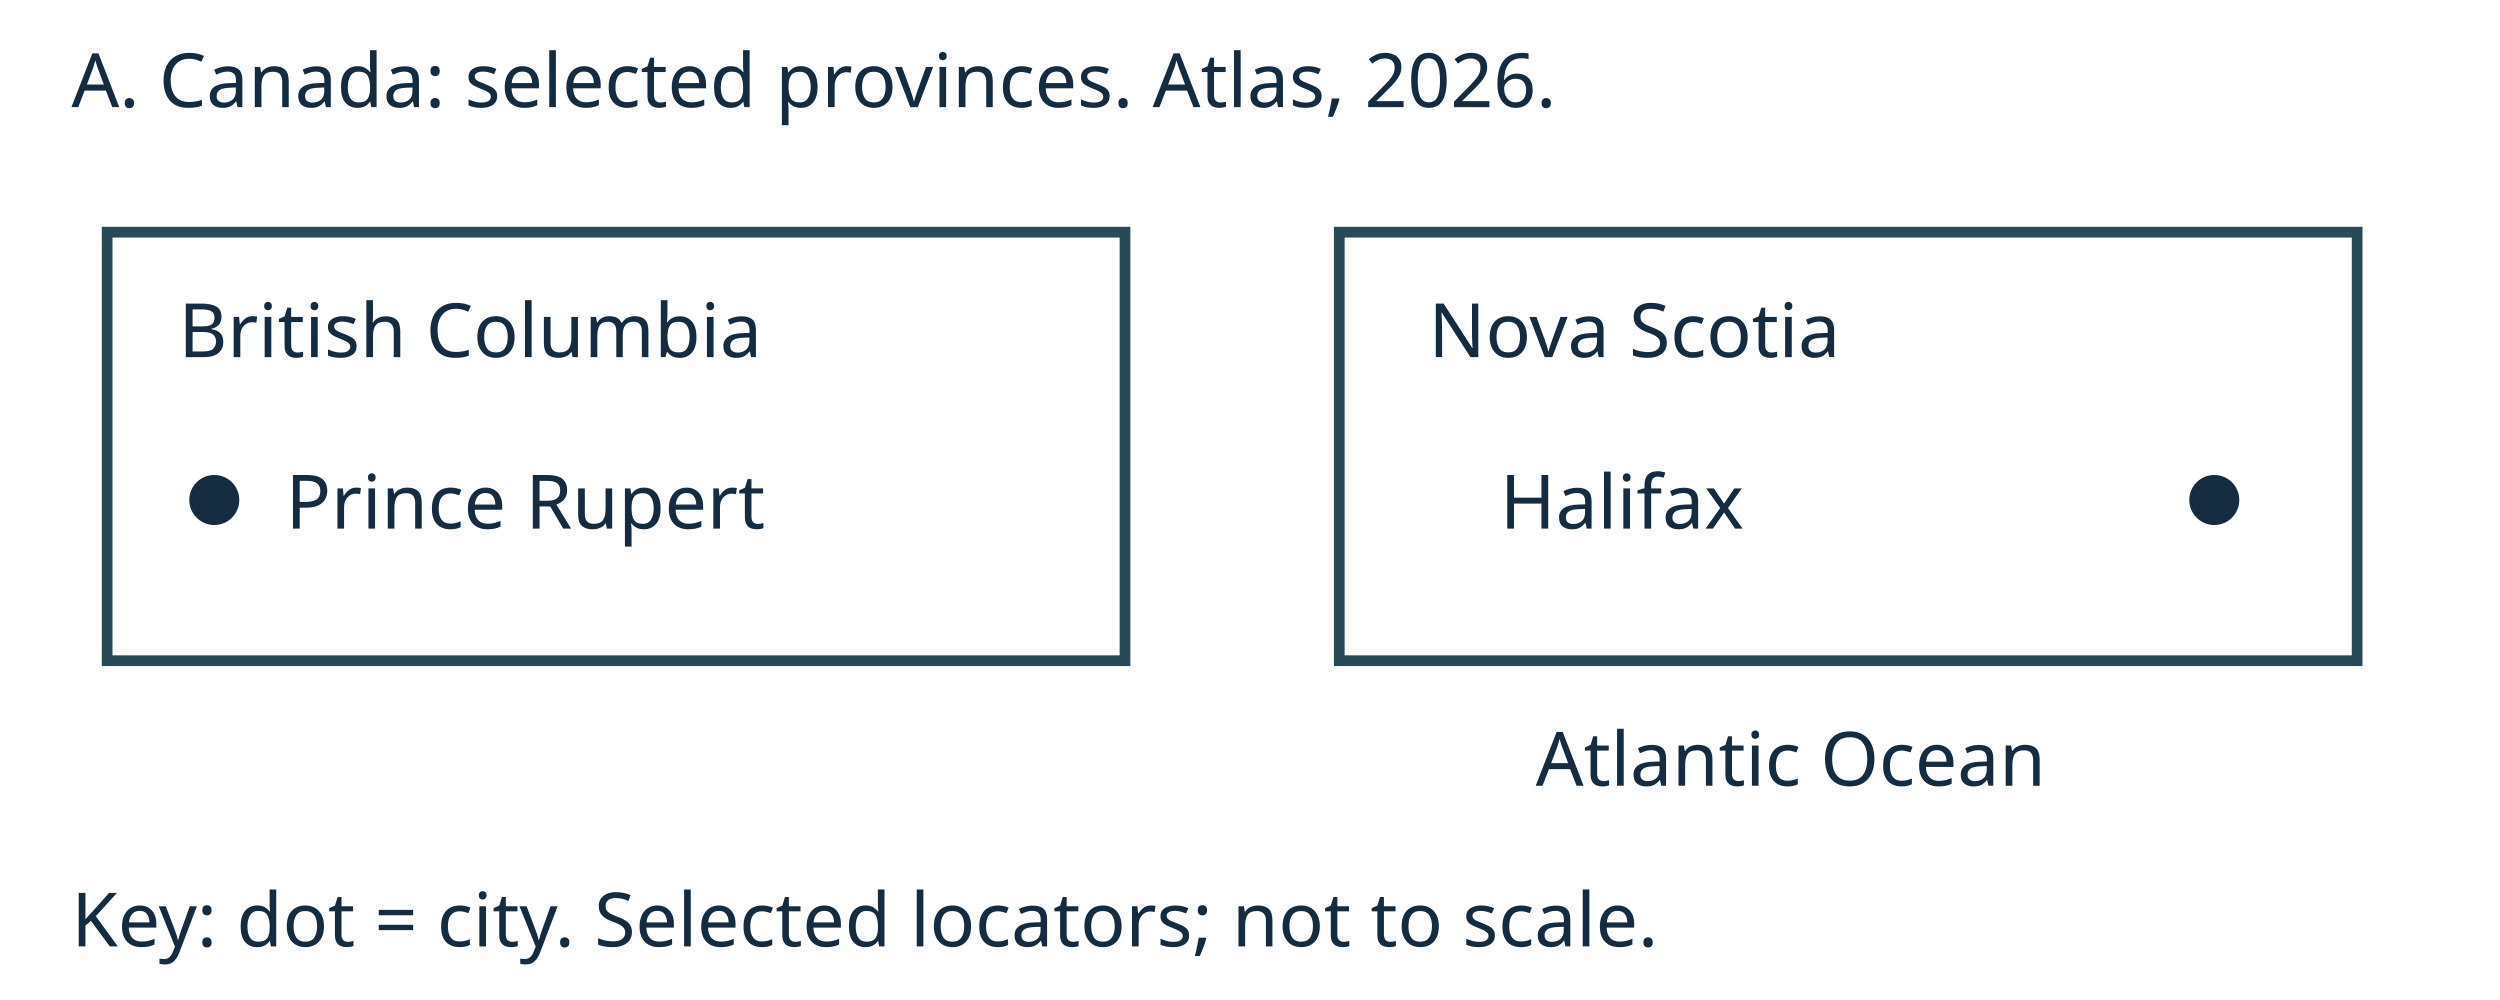
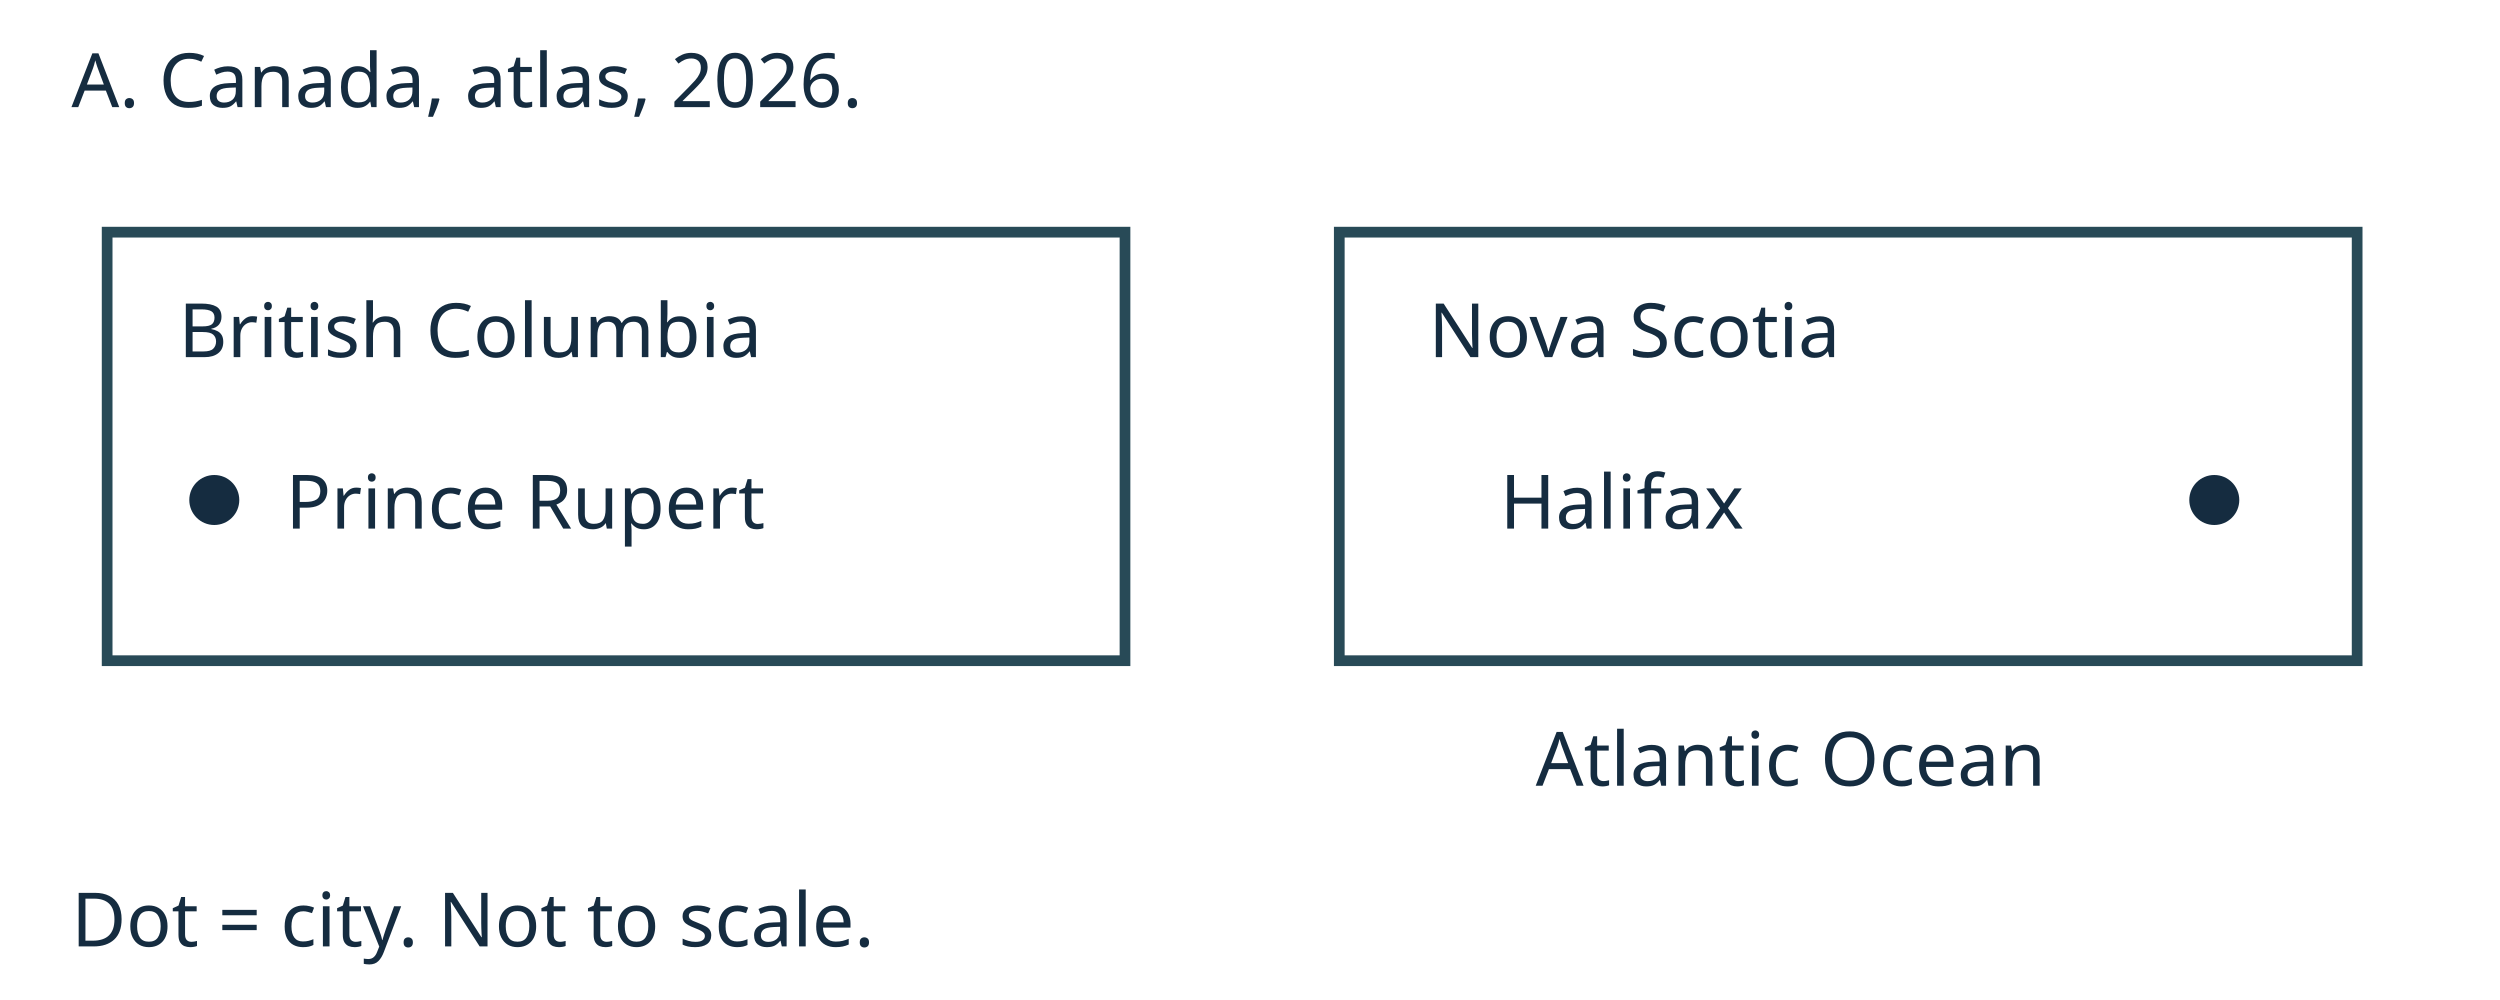
<svg xmlns="http://www.w3.org/2000/svg" viewBox="0 0 700 280" role="img" aria-label="Unseen Canada selected city locator">
  <rect width="100%" height="100%" fill="white" />
  <g font-family="sans-serif" font-size="21" fill="#152c40" stroke-linecap="round">
-     <text x="20" y="30">A. Canada: selected provinces. Atlas, 2026.</text>
+     <text x="20" y="30">A. Canada, atlas, 2026.</text>
    <rect x="30" y="65" width="285" height="120" fill="none" stroke="#284a57" stroke-width="3" />
    <rect x="375" y="65" width="285" height="120" fill="none" stroke="#284a57" stroke-width="3" />
    <text x="50" y="100">British Columbia</text>
    <text x="400" y="100">Nova Scotia</text>
    <circle cx="60" cy="140" r="7" />
    <circle cx="620" cy="140" r="7" />
    <text x="80" y="148">Prince Rupert</text>
    <text x="420" y="148">Halifax</text>
    <text x="430" y="220">Atlantic Ocean</text>
-     <text x="20" y="265">Key: dot = city. Selected locators; not to scale.</text>
+     <text x="20" y="265">Dot = city. Not to scale.</text>
  </g>
</svg>
